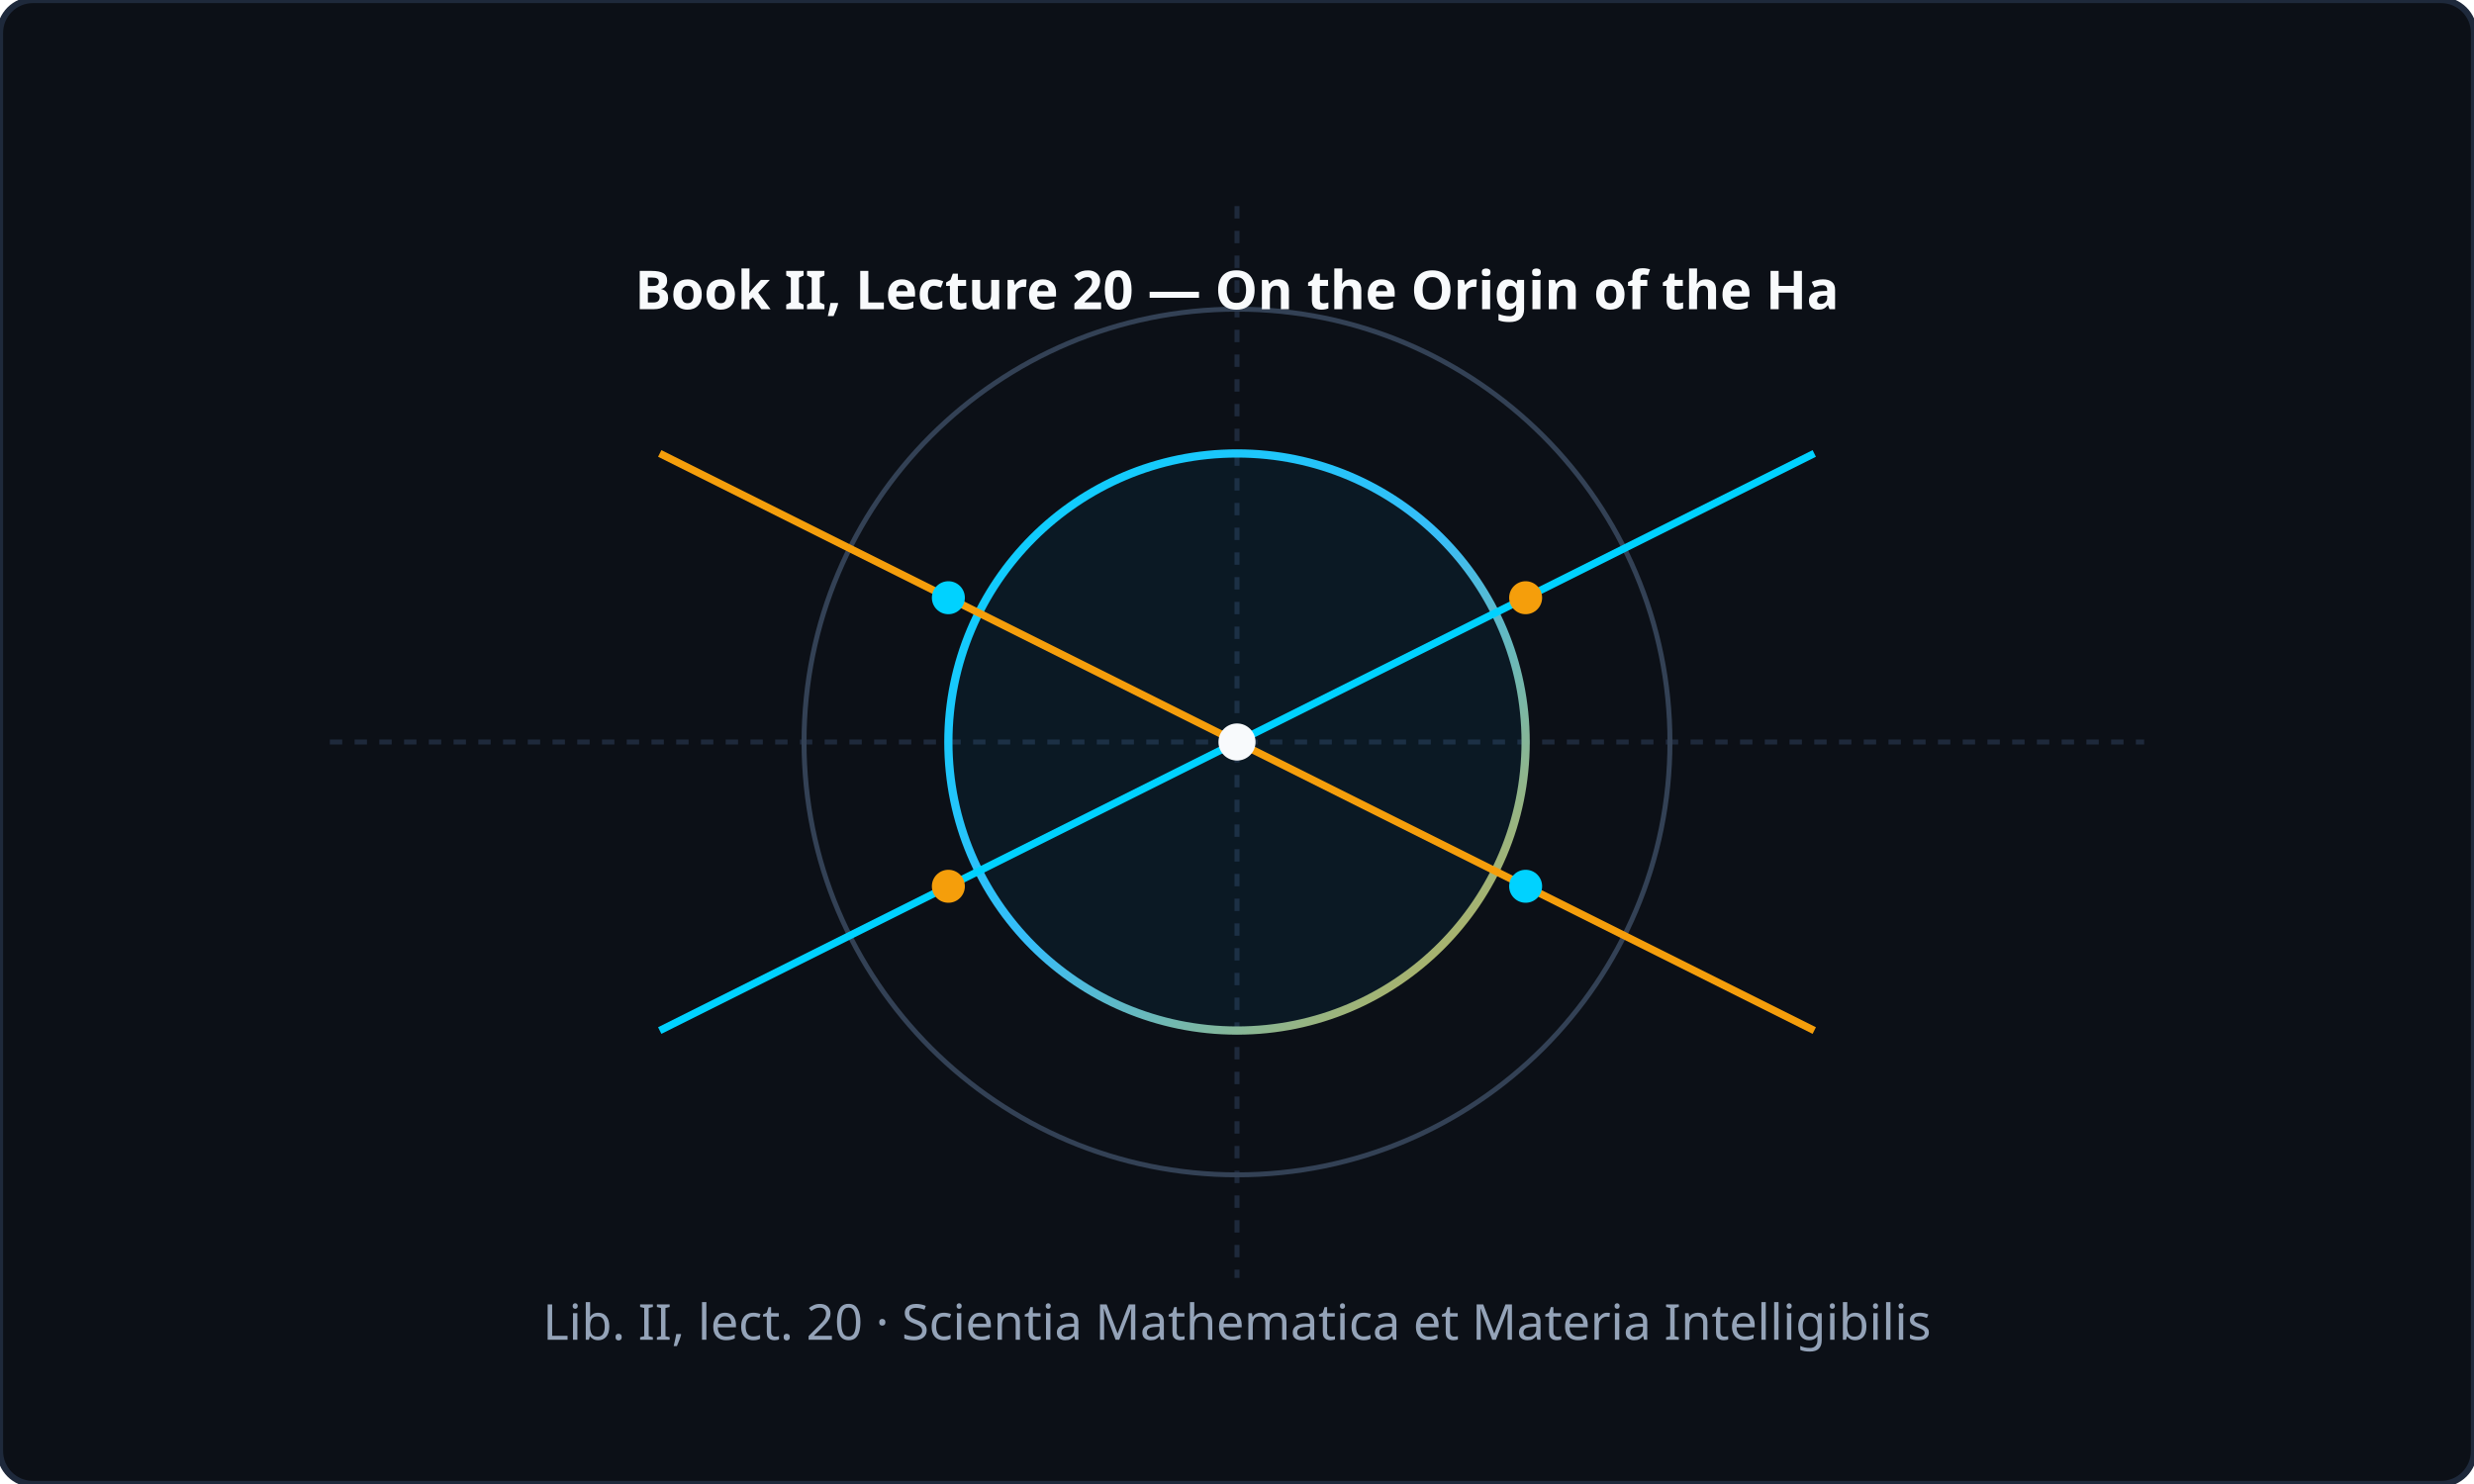
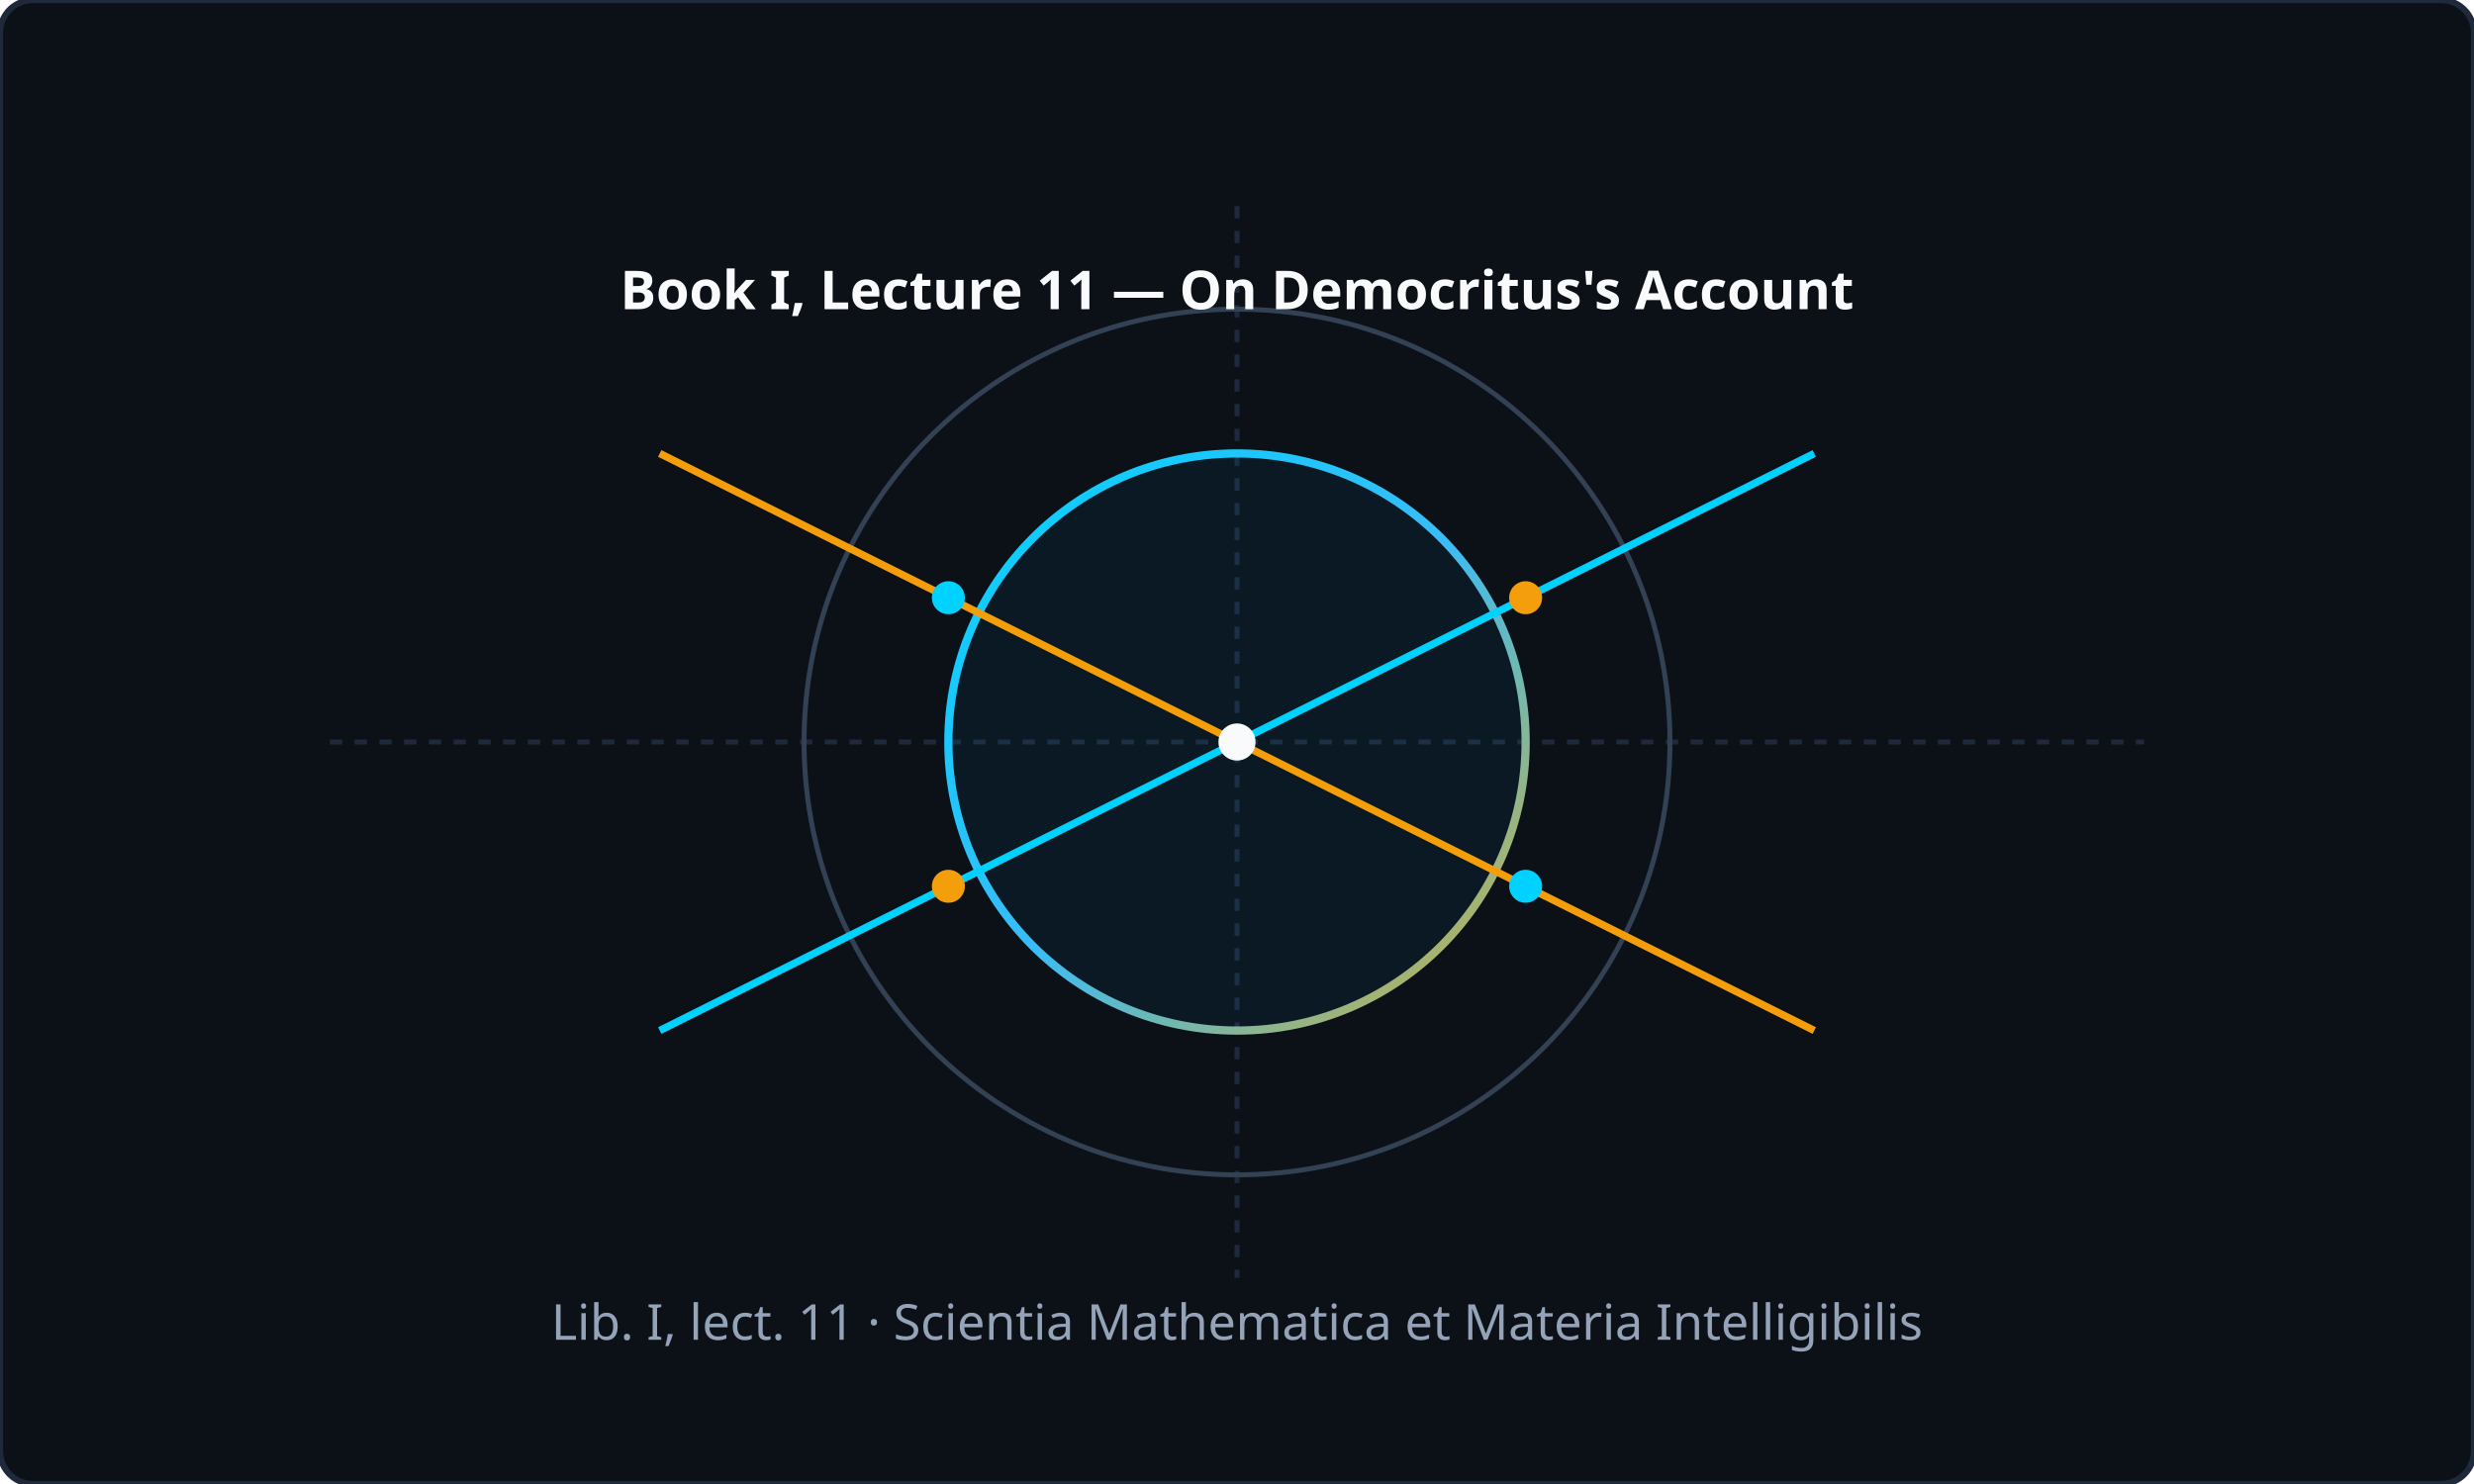
<svg xmlns="http://www.w3.org/2000/svg" viewBox="0 0 600 360" width="100%" height="auto">
  <rect width="600" height="360" rx="8" fill="#0c1017" stroke="#1e293b" stroke-width="1.5" />
  <defs>
    <linearGradient id="geomGrad" x1="0%" y1="0%" x2="100%" y2="100%">
      <stop offset="0%" stop-color="#00d2ff" />
      <stop offset="50%" stop-color="#38bdf8" />
      <stop offset="100%" stop-color="#d4af37" />
    </linearGradient>
  </defs>
  <line x1="80" y1="180" x2="520" y2="180" stroke="#1e293b" stroke-width="1.2" stroke-dasharray="3,3" />
  <line x1="300" y1="50" x2="300" y2="310" stroke="#1e293b" stroke-width="1.2" stroke-dasharray="3,3" />
  <circle cx="300" cy="180" r="105" fill="none" stroke="#334155" stroke-width="1.2" />
  <circle cx="300" cy="180" r="70" fill="#0284c7" fill-opacity="0.08" stroke="url(#geomGrad)" stroke-width="2" />
  <line x1="160" y1="110" x2="440" y2="250" stroke="#f59e0b" stroke-width="1.8" />
  <line x1="160" y1="250" x2="440" y2="110" stroke="#00d2ff" stroke-width="1.8" />
  <circle cx="300" cy="180" r="4.5" fill="#f8fafc" />
  <circle cx="230" cy="145" r="4" fill="#00d2ff" />
  <circle cx="370" cy="215" r="4" fill="#00d2ff" />
  <circle cx="230" cy="215" r="4" fill="#f59e0b" />
  <circle cx="370" cy="145" r="4" fill="#f59e0b" />
-   <text x="300" y="75" fill="#f8fafc" font-size="13" font-family="system-ui, sans-serif" text-anchor="middle" font-weight="600">Book II, Lecture 20 — On the Origin of the Ha</text>
-   <text x="300" y="325" fill="#94a3b8" font-size="12" font-family="system-ui, sans-serif" text-anchor="middle">Lib. II, lect. 20 · Scientia Mathematica et Materia Intelligibilis</text>
+   <text x="300" y="75" fill="#f8fafc" font-size="13" font-family="system-ui, sans-serif" text-anchor="middle" font-weight="600">Book I, Lecture 11 — On Democritus's Account </text>
+   <text x="300" y="325" fill="#94a3b8" font-size="12" font-family="system-ui, sans-serif" text-anchor="middle">Lib. I, lect. 11 · Scientia Mathematica et Materia Intelligibilis</text>
</svg>
